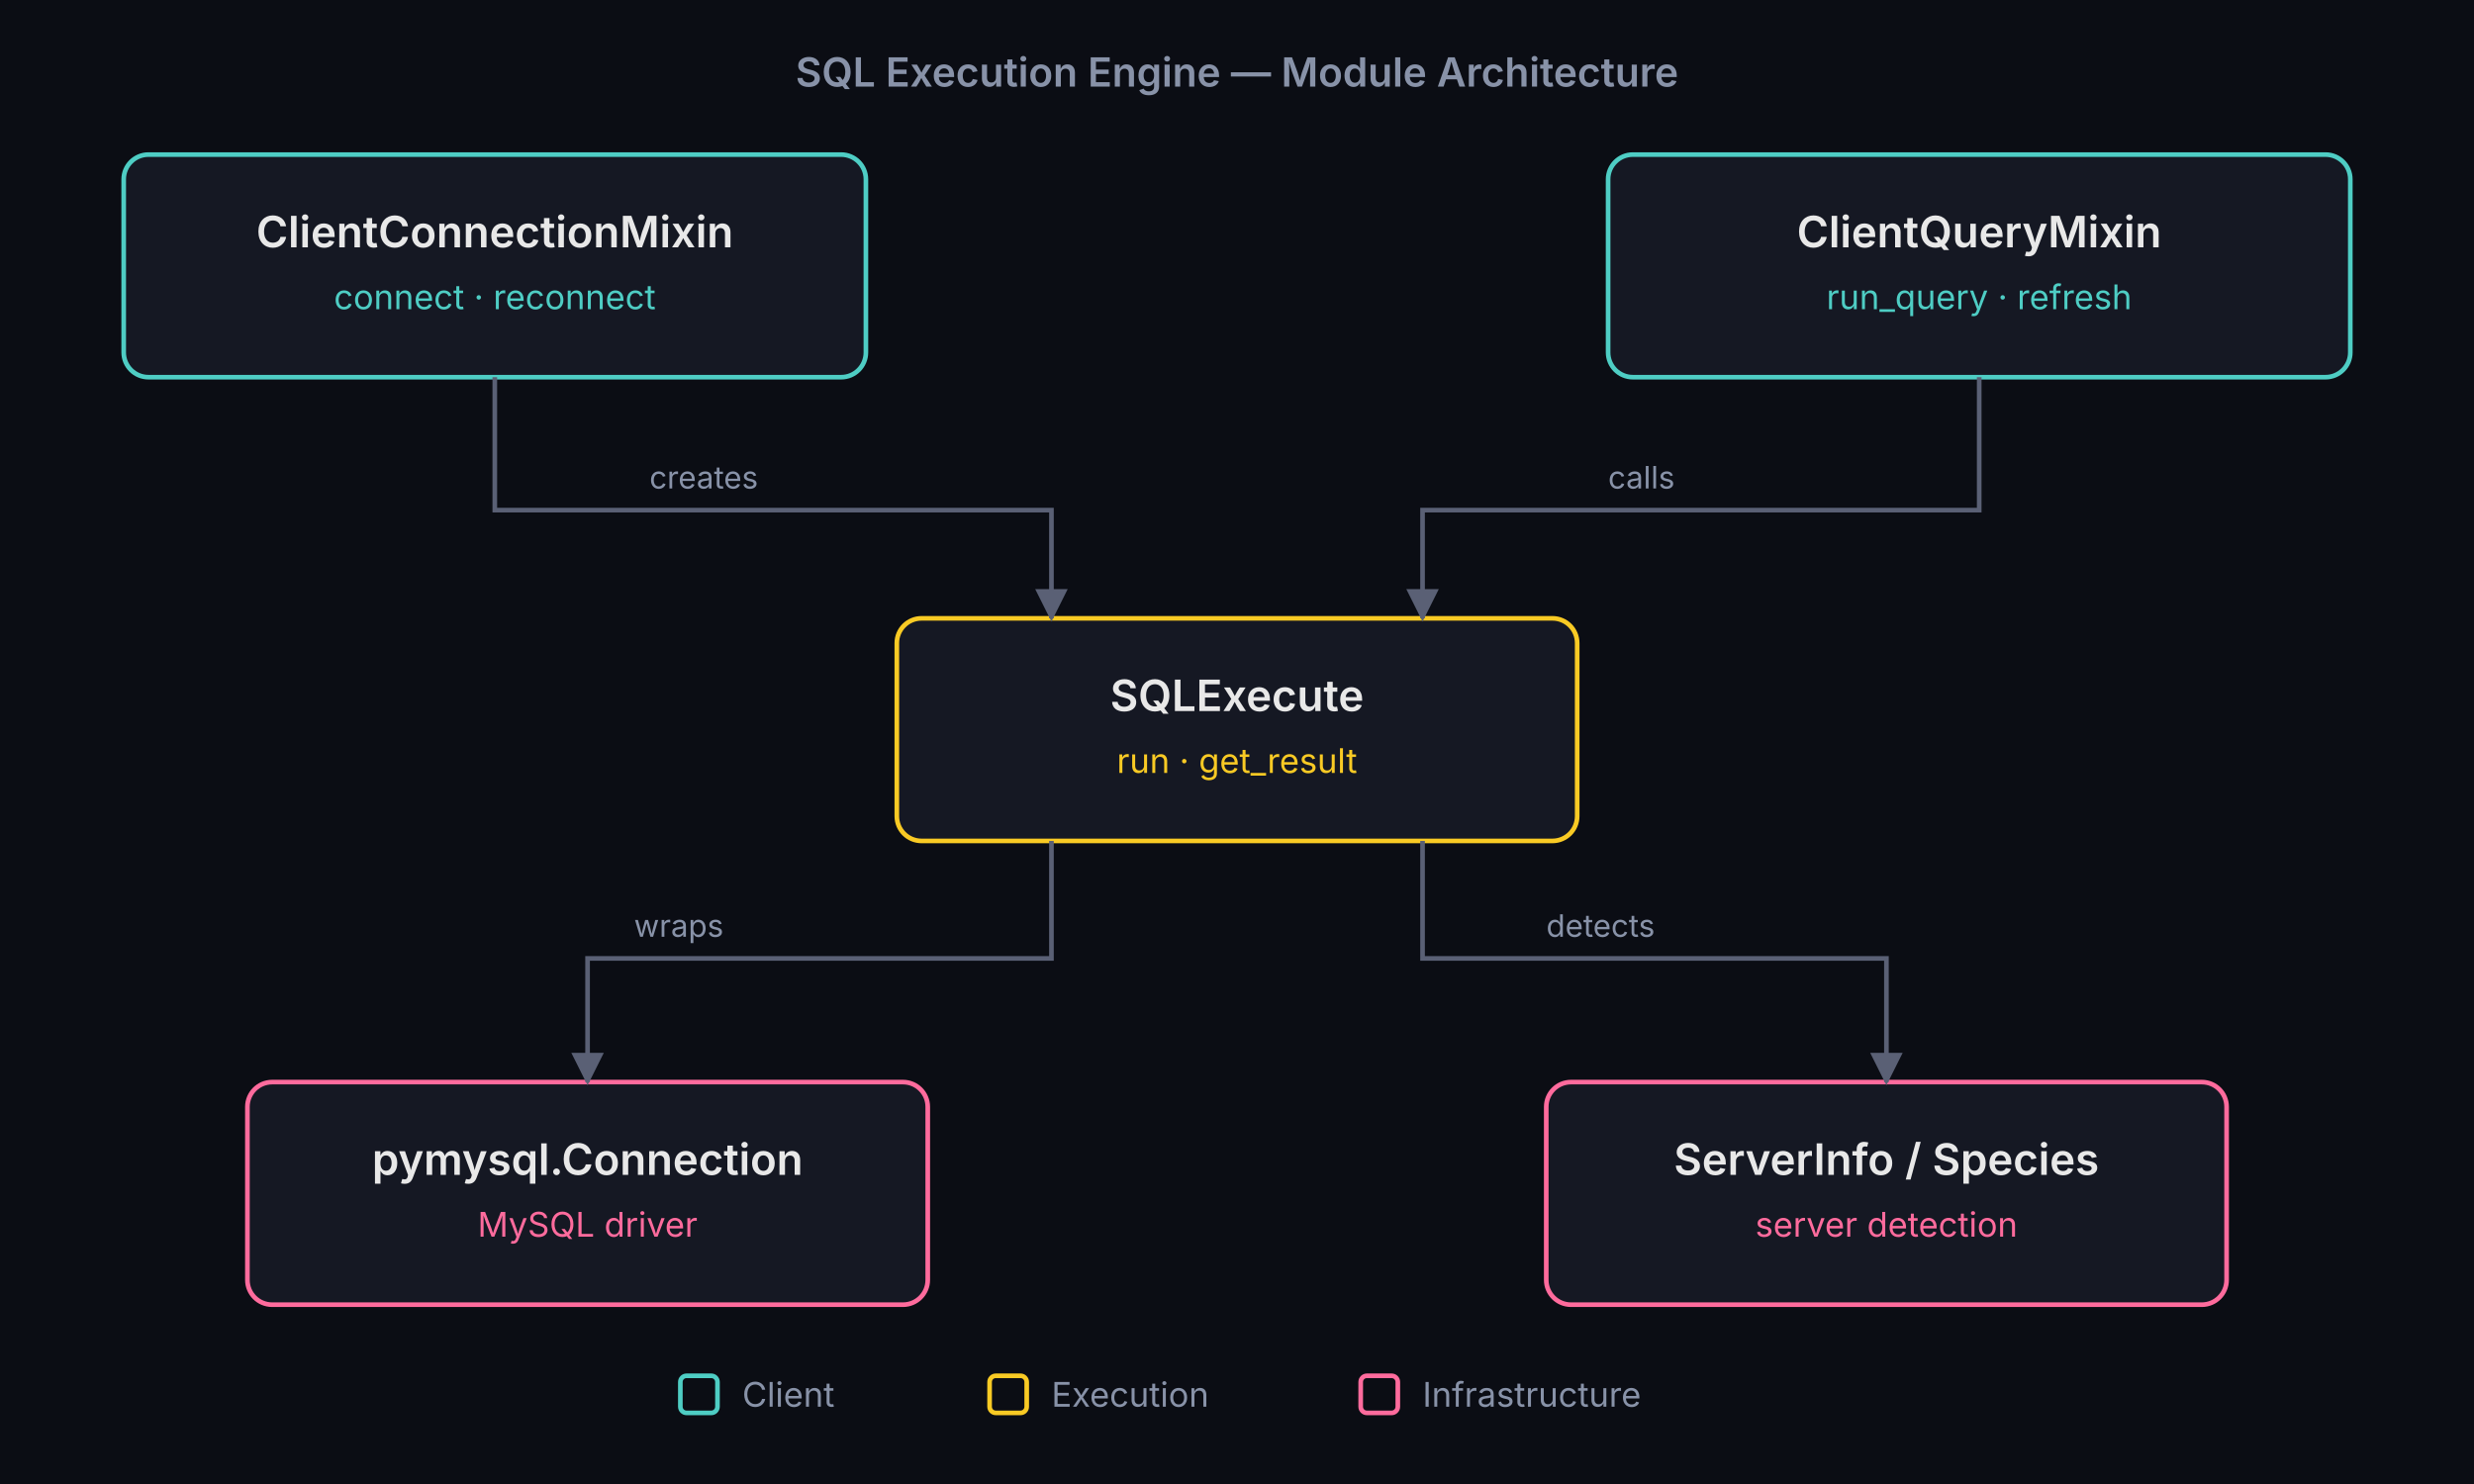
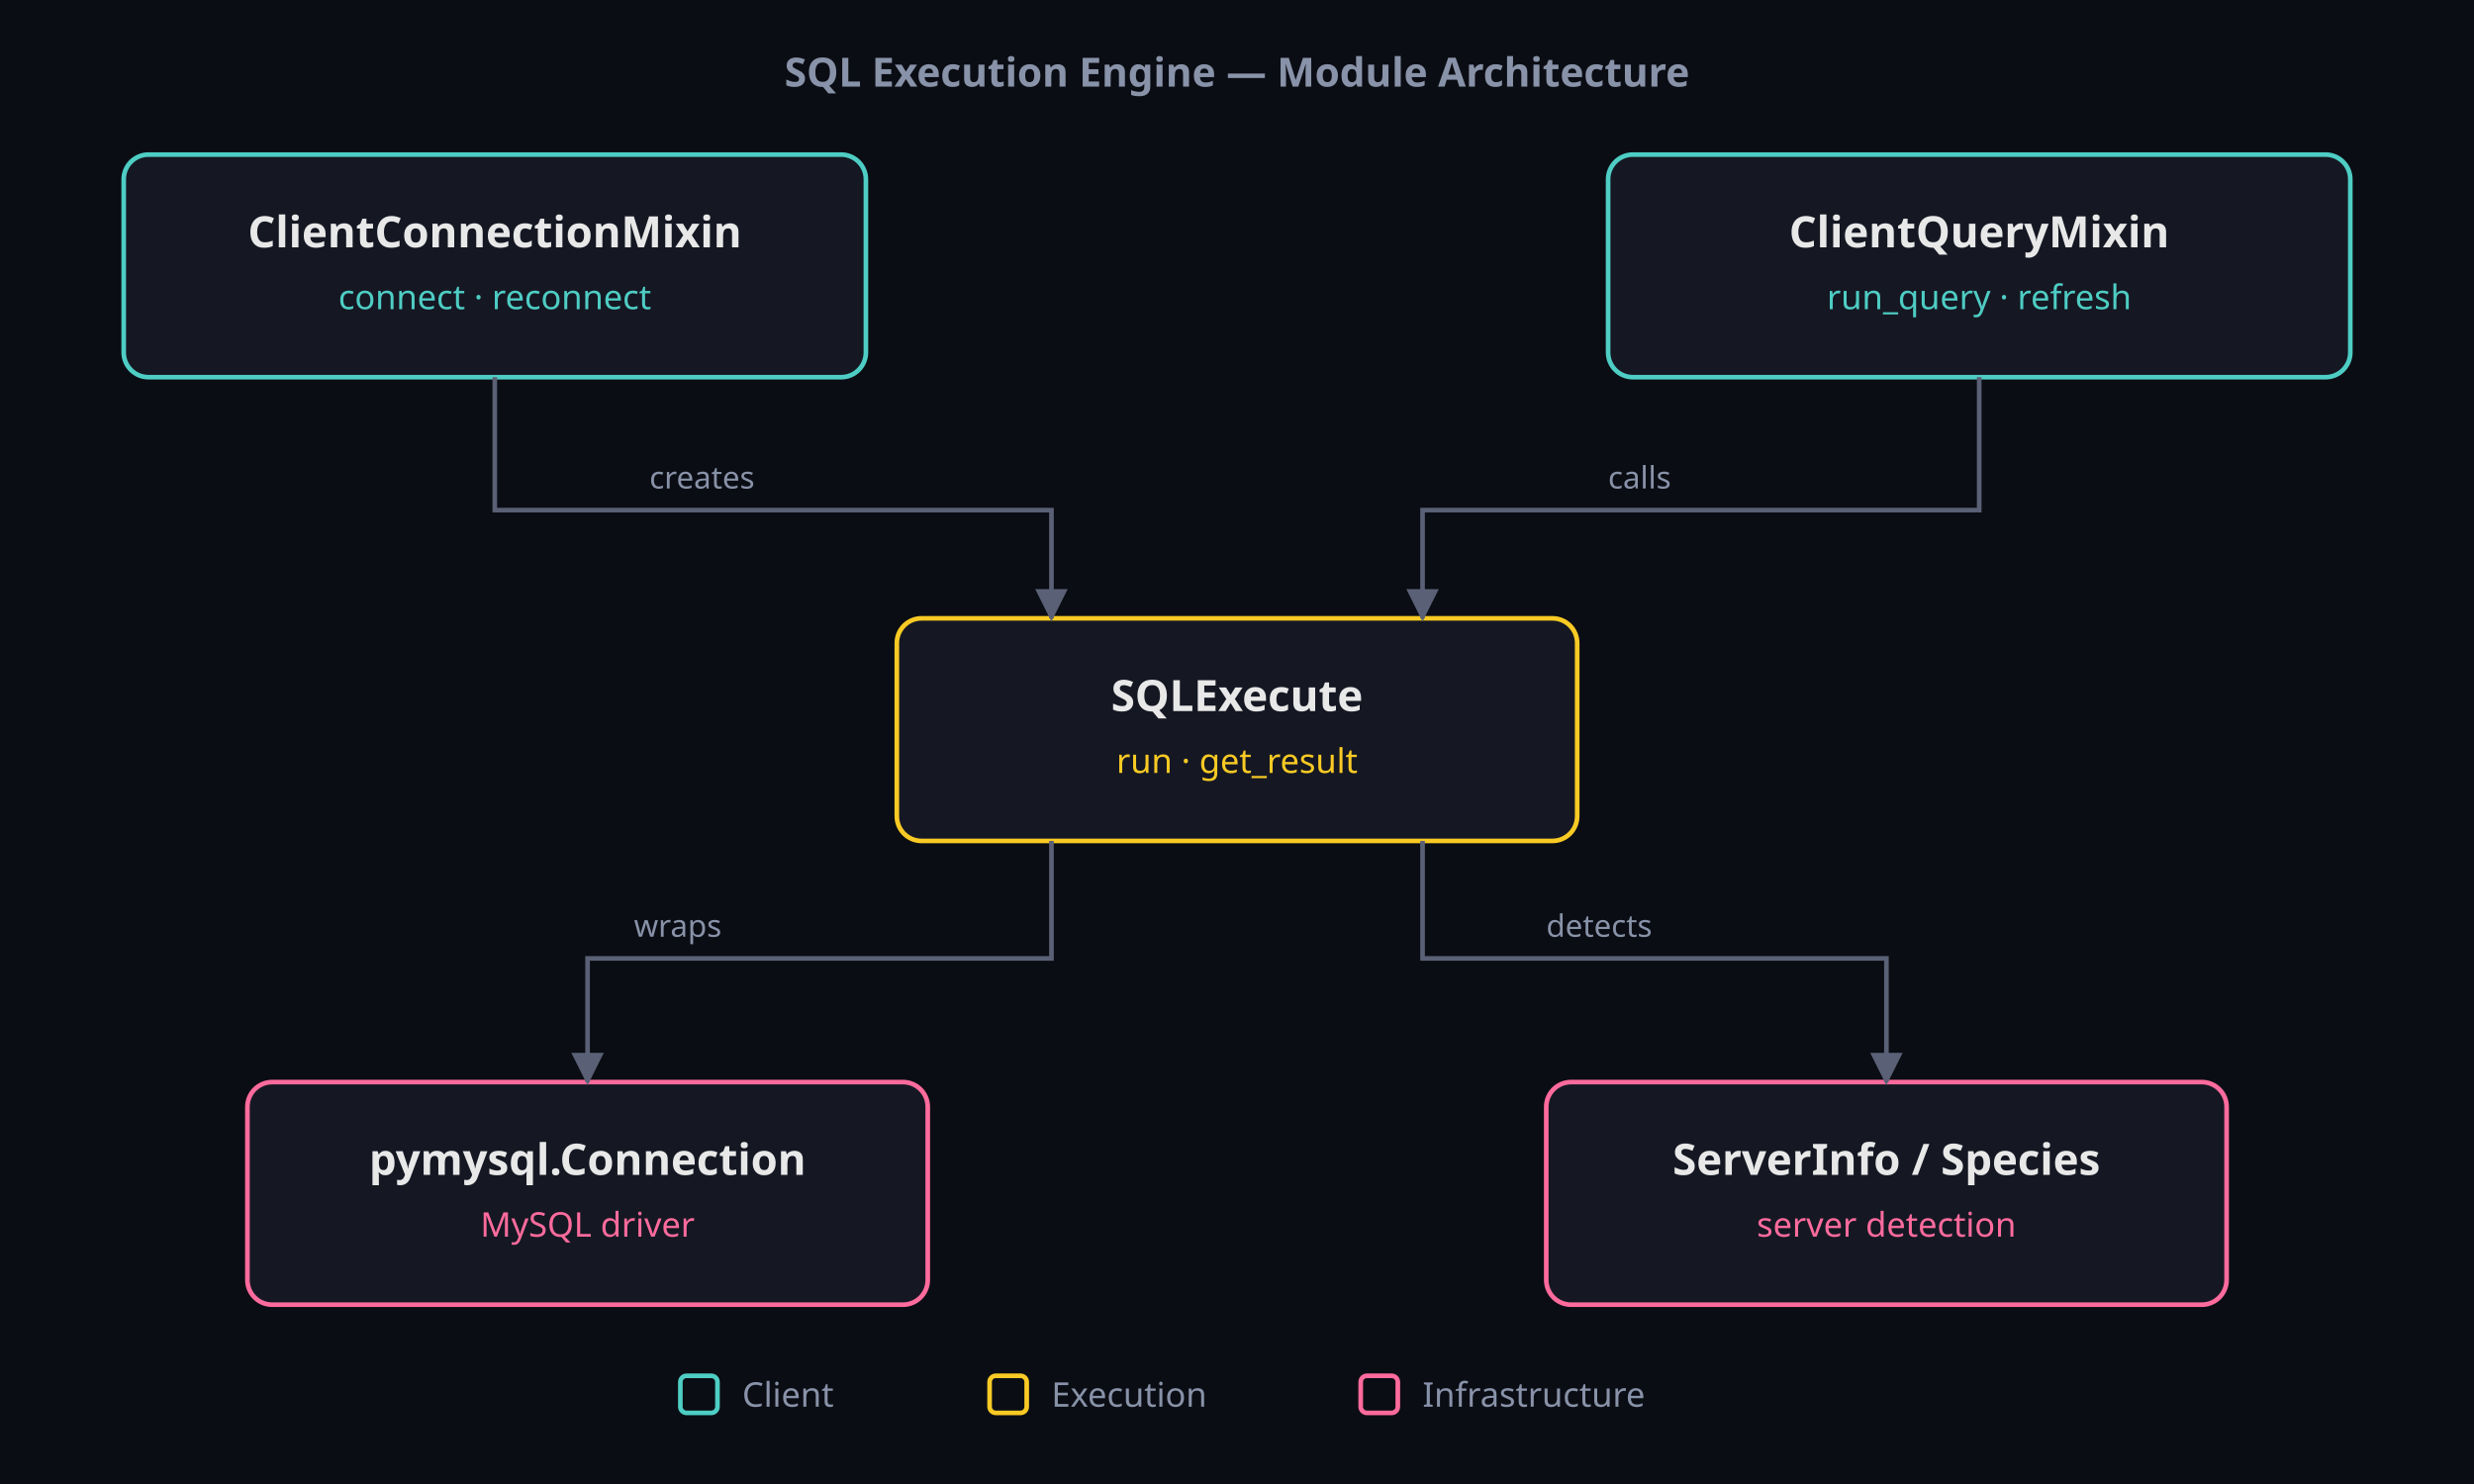
<svg xmlns="http://www.w3.org/2000/svg" viewBox="0 0 800 480" width="800" height="480">
  <defs>
    <marker id="arrow-arch" viewBox="0 0 10 10" markerWidth="7" markerHeight="7" refX="9" refY="5" orient="auto">
      <path d="M0,0 L10,5 L0,10 z" fill="#5a6075" />
    </marker>
  </defs>
  <rect width="800" height="480" fill="#0b0d14" />
  <style>
  path:hover { stroke: #6c8ef5 !important; stroke-width: 3 !important; cursor: pointer; }
</style>
-   <text x="400" y="28" text-anchor="middle" fill="#8892a8" font-family="system-ui, -apple-system, sans-serif" font-size="13" font-weight="600">SQL Execution Engine — Module Architecture</text>
+   <text x="400" y="28" text-anchor="middle" fill="#8892a8" font-family="system-ui, system-ui, sans-serif" font-size="13" font-weight="600">SQL Execution Engine — Module Architecture</text>
  <rect x="40" y="50" width="240" height="72" rx="8" fill="#151823" stroke="#4ecdc4" stroke-width="1.5" />
-   <text x="160" y="80" text-anchor="middle" fill="#e8e8e8" font-family="system-ui, -apple-system, sans-serif" font-size="14" font-weight="600">ClientConnectionMixin</text>
-   <text x="160" y="100" text-anchor="middle" fill="#4ecdc4" font-family="system-ui, -apple-system, sans-serif" font-size="11">connect · reconnect</text>
+   <text x="160" y="80" text-anchor="middle" fill="#e8e8e8" font-family="system-ui, system-ui, sans-serif" font-size="14" font-weight="600">ClientConnectionMixin</text>
+   <text x="160" y="100" text-anchor="middle" fill="#4ecdc4" font-family="system-ui, system-ui, sans-serif" font-size="11">connect · reconnect</text>
  <rect x="520" y="50" width="240" height="72" rx="8" fill="#151823" stroke="#4ecdc4" stroke-width="1.5" />
-   <text x="640" y="80" text-anchor="middle" fill="#e8e8e8" font-family="system-ui, -apple-system, sans-serif" font-size="14" font-weight="600">ClientQueryMixin</text>
-   <text x="640" y="100" text-anchor="middle" fill="#4ecdc4" font-family="system-ui, -apple-system, sans-serif" font-size="11">run_query · refresh</text>
+   <text x="640" y="80" text-anchor="middle" fill="#e8e8e8" font-family="system-ui, system-ui, sans-serif" font-size="14" font-weight="600">ClientQueryMixin</text>
+   <text x="640" y="100" text-anchor="middle" fill="#4ecdc4" font-family="system-ui, system-ui, sans-serif" font-size="11">run_query · refresh</text>
  <rect x="290" y="200" width="220" height="72" rx="8" fill="#151823" stroke="#f9ca24" stroke-width="1.5" />
-   <text x="400" y="230" text-anchor="middle" fill="#e8e8e8" font-family="system-ui, -apple-system, sans-serif" font-size="14" font-weight="600">SQLExecute</text>
-   <text x="400" y="250" text-anchor="middle" fill="#f9ca24" font-family="system-ui, -apple-system, sans-serif" font-size="11">run · get_result</text>
+   <text x="400" y="230" text-anchor="middle" fill="#e8e8e8" font-family="system-ui, system-ui, sans-serif" font-size="14" font-weight="600">SQLExecute</text>
+   <text x="400" y="250" text-anchor="middle" fill="#f9ca24" font-family="system-ui, system-ui, sans-serif" font-size="11">run · get_result</text>
  <rect x="80" y="350" width="220" height="72" rx="8" fill="#151823" stroke="#ff6b9d" stroke-width="1.5" />
-   <text x="190" y="380" text-anchor="middle" fill="#e8e8e8" font-family="system-ui, -apple-system, sans-serif" font-size="14" font-weight="600">pymysql.Connection</text>
-   <text x="190" y="400" text-anchor="middle" fill="#ff6b9d" font-family="system-ui, -apple-system, sans-serif" font-size="11">MySQL driver</text>
+   <text x="190" y="380" text-anchor="middle" fill="#e8e8e8" font-family="system-ui, system-ui, sans-serif" font-size="14" font-weight="600">pymysql.Connection</text>
+   <text x="190" y="400" text-anchor="middle" fill="#ff6b9d" font-family="system-ui, system-ui, sans-serif" font-size="11">MySQL driver</text>
  <rect x="500" y="350" width="220" height="72" rx="8" fill="#151823" stroke="#ff6b9d" stroke-width="1.5" />
-   <text x="610" y="380" text-anchor="middle" fill="#e8e8e8" font-family="system-ui, -apple-system, sans-serif" font-size="14" font-weight="600">ServerInfo / Species</text>
-   <text x="610" y="400" text-anchor="middle" fill="#ff6b9d" font-family="system-ui, -apple-system, sans-serif" font-size="11">server detection</text>
+   <text x="610" y="380" text-anchor="middle" fill="#e8e8e8" font-family="system-ui, system-ui, sans-serif" font-size="14" font-weight="600">ServerInfo / Species</text>
+   <text x="610" y="400" text-anchor="middle" fill="#ff6b9d" font-family="system-ui, system-ui, sans-serif" font-size="11">server detection</text>
  <path d="M 160 122 L 160 165 L 340 165 L 340 200" fill="none" stroke="#5a6075" stroke-width="1.5" marker-end="url(#arrow-arch)" />
-   <text x="210" y="158" fill="#8892a8" font-family="system-ui, -apple-system, sans-serif" font-size="10">creates</text>
+   <text x="210" y="158" fill="#8892a8" font-family="system-ui, system-ui, sans-serif" font-size="10">creates</text>
  <path d="M 640 122 L 640 165 L 460 165 L 460 200" fill="none" stroke="#5a6075" stroke-width="1.5" marker-end="url(#arrow-arch)" />
-   <text x="520" y="158" fill="#8892a8" font-family="system-ui, -apple-system, sans-serif" font-size="10">calls</text>
+   <text x="520" y="158" fill="#8892a8" font-family="system-ui, system-ui, sans-serif" font-size="10">calls</text>
  <path d="M 340 272 L 340 310 L 190 310 L 190 350" fill="none" stroke="#5a6075" stroke-width="1.5" marker-end="url(#arrow-arch)" />
-   <text x="205" y="303" fill="#8892a8" font-family="system-ui, -apple-system, sans-serif" font-size="10">wraps</text>
+   <text x="205" y="303" fill="#8892a8" font-family="system-ui, system-ui, sans-serif" font-size="10">wraps</text>
  <path d="M 460 272 L 460 310 L 610 310 L 610 350" fill="none" stroke="#5a6075" stroke-width="1.5" marker-end="url(#arrow-arch)" />
-   <text x="500" y="303" fill="#8892a8" font-family="system-ui, -apple-system, sans-serif" font-size="10">detects</text>
+   <text x="500" y="303" fill="#8892a8" font-family="system-ui, system-ui, sans-serif" font-size="10">detects</text>
  <rect x="220" y="445" width="12" height="12" rx="2" fill="none" stroke="#4ecdc4" stroke-width="1.5" />
-   <text x="240" y="455" fill="#8892a8" font-family="system-ui, -apple-system, sans-serif" font-size="11">Client</text>
+   <text x="240" y="455" fill="#8892a8" font-family="system-ui, system-ui, sans-serif" font-size="11">Client</text>
  <rect x="320" y="445" width="12" height="12" rx="2" fill="none" stroke="#f9ca24" stroke-width="1.5" />
-   <text x="340" y="455" fill="#8892a8" font-family="system-ui, -apple-system, sans-serif" font-size="11">Execution</text>
+   <text x="340" y="455" fill="#8892a8" font-family="system-ui, system-ui, sans-serif" font-size="11">Execution</text>
  <rect x="440" y="445" width="12" height="12" rx="2" fill="none" stroke="#ff6b9d" stroke-width="1.5" />
-   <text x="460" y="455" fill="#8892a8" font-family="system-ui, -apple-system, sans-serif" font-size="11">Infrastructure</text>
+   <text x="460" y="455" fill="#8892a8" font-family="system-ui, system-ui, sans-serif" font-size="11">Infrastructure</text>
</svg>
